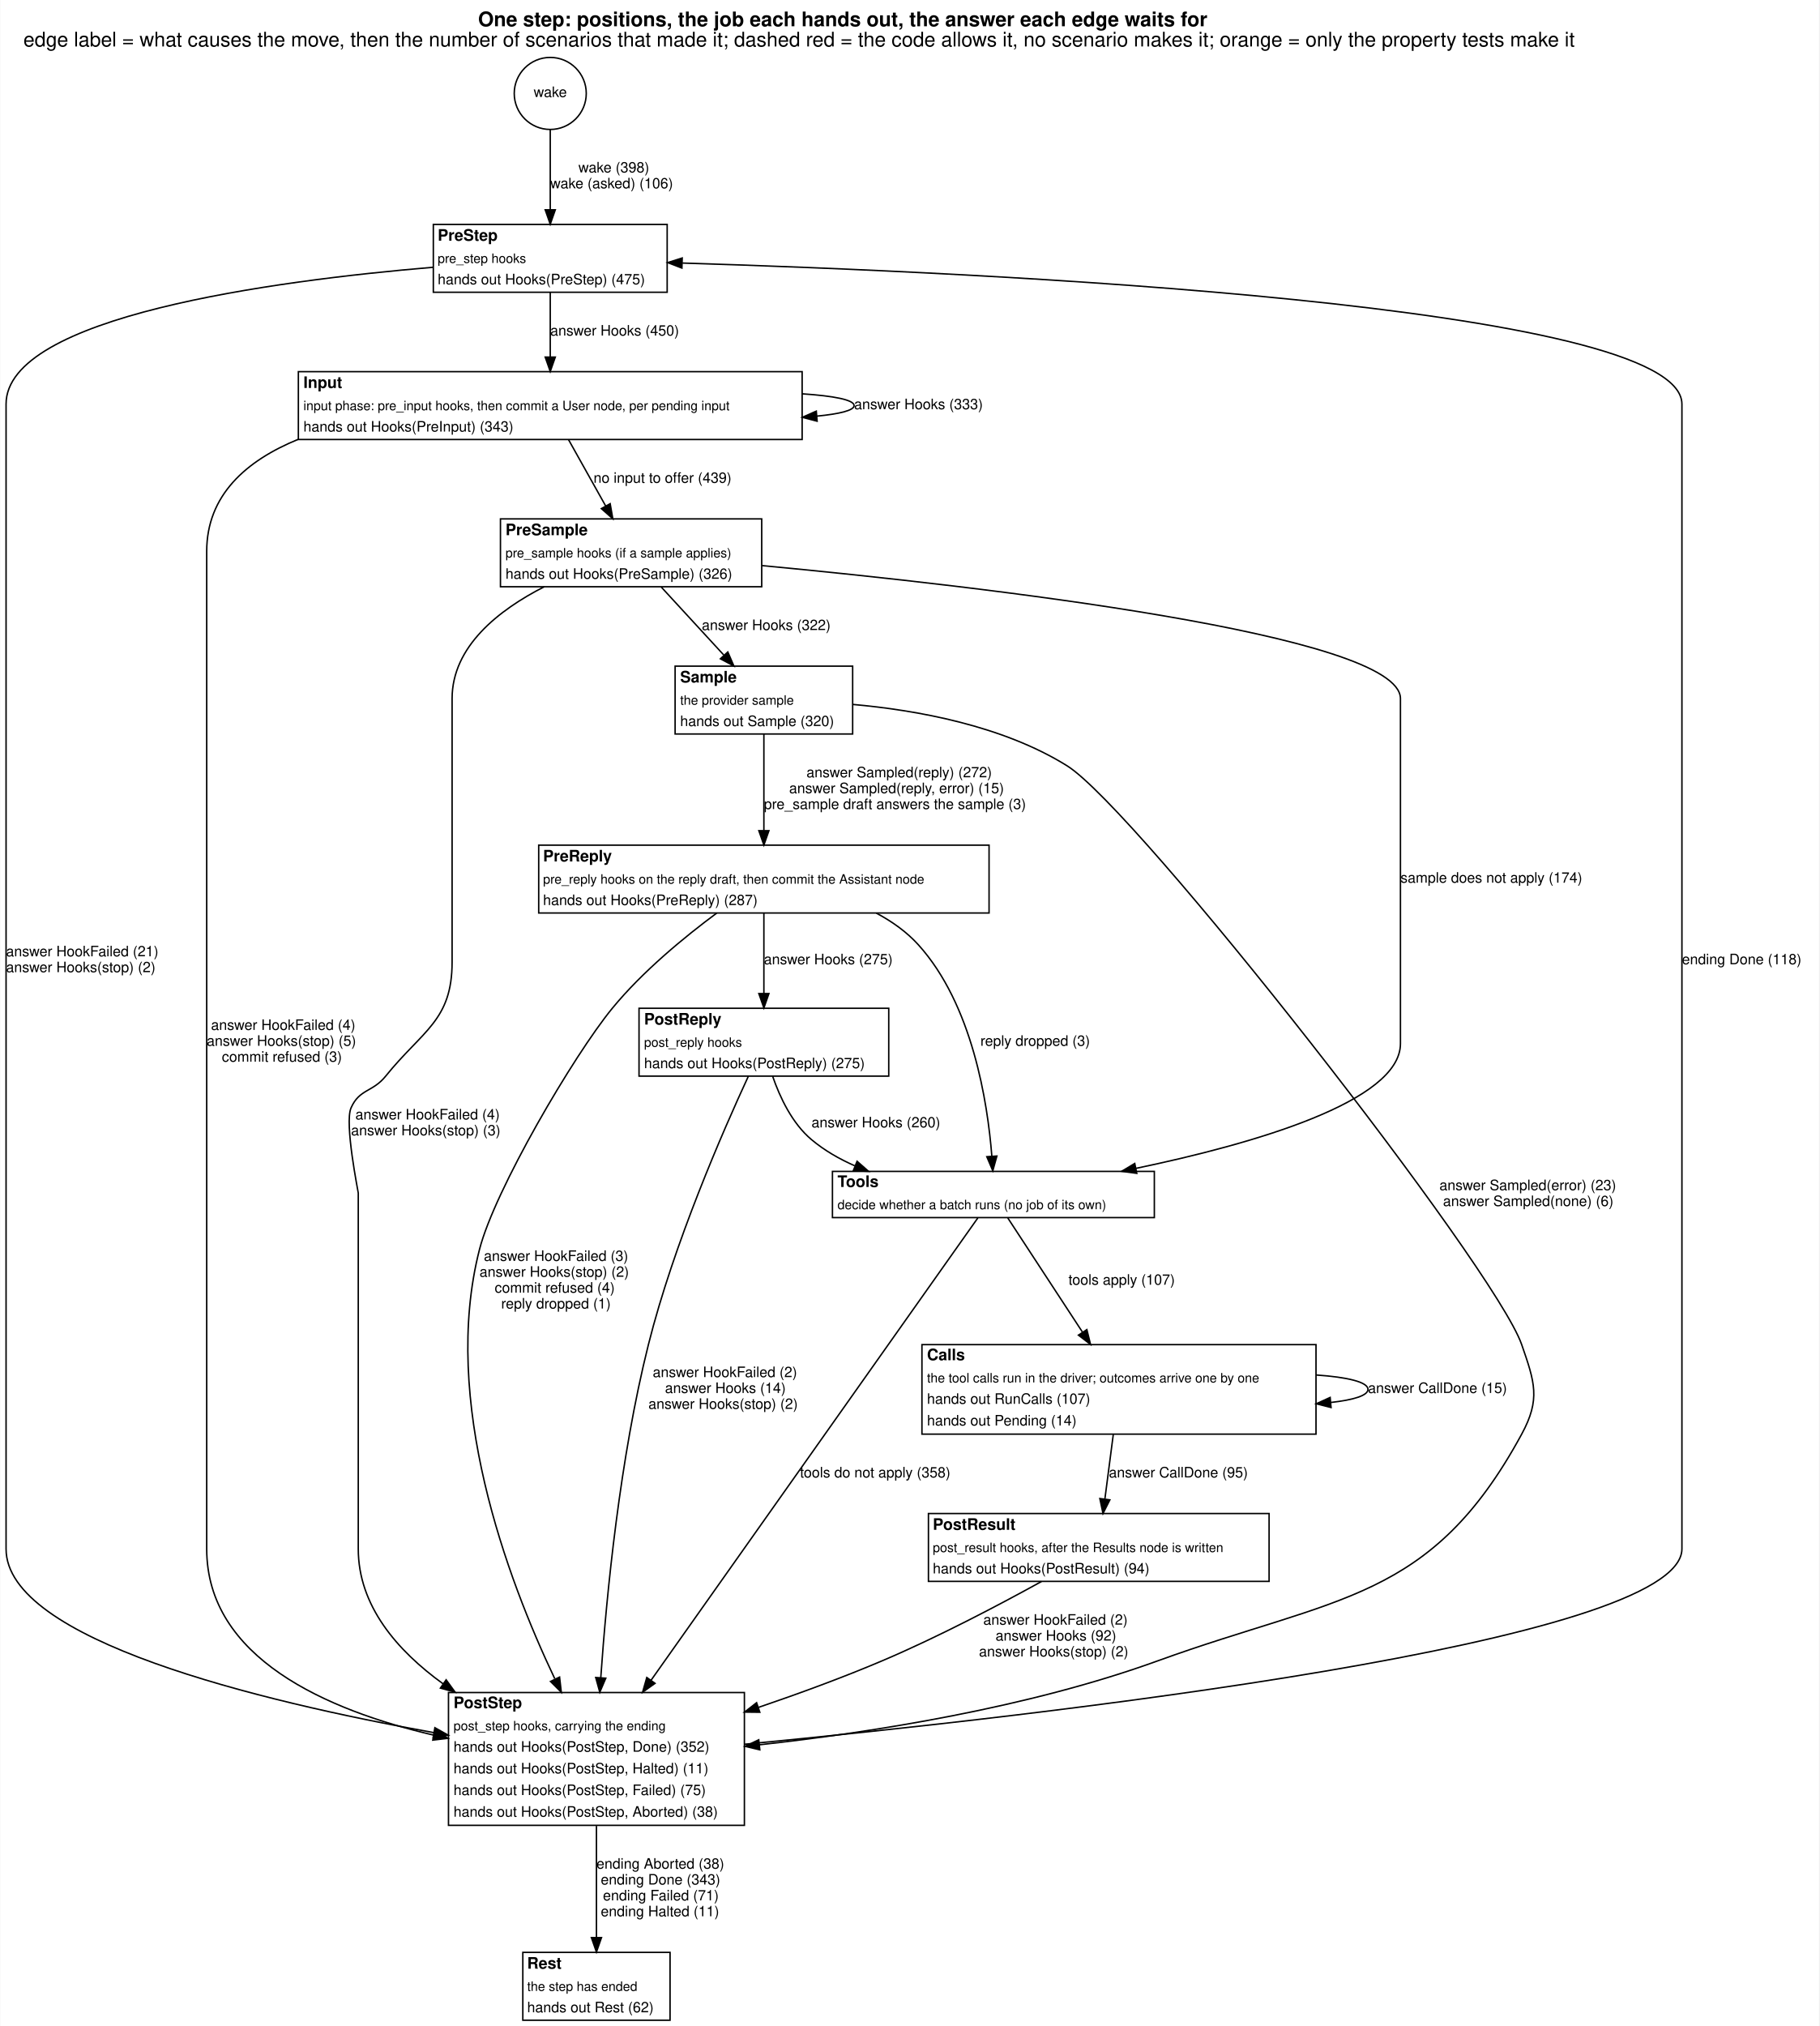
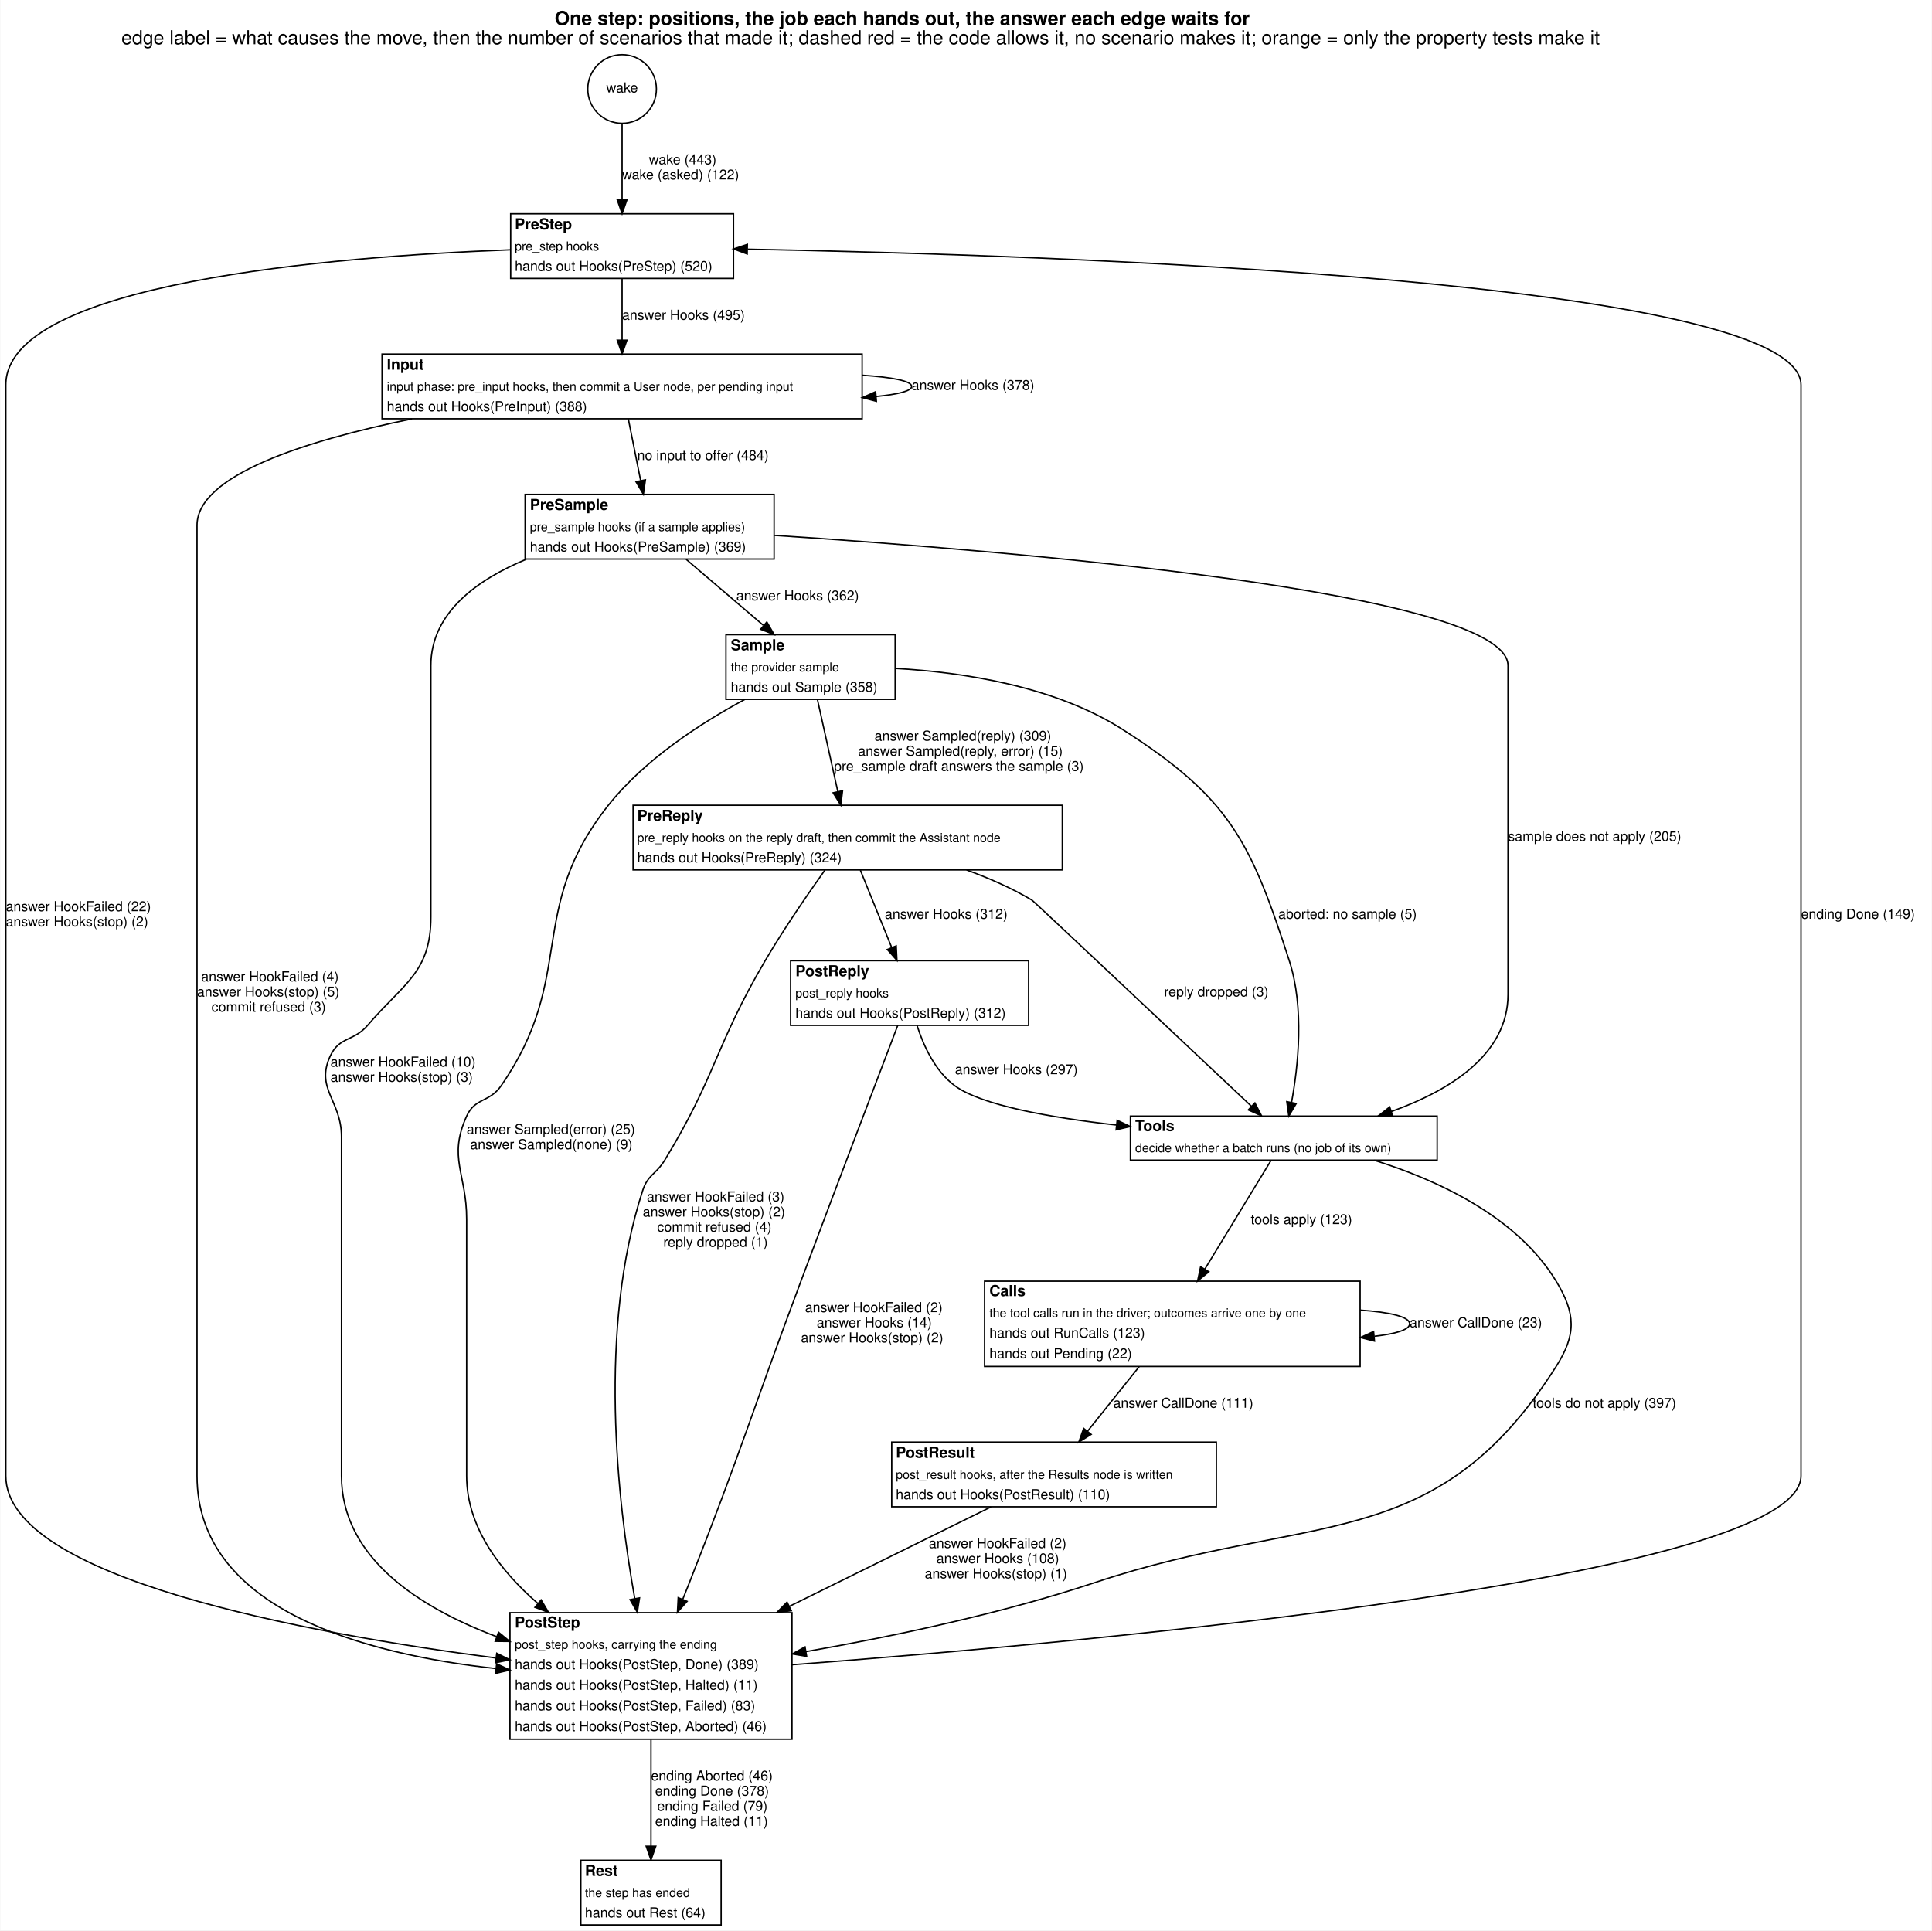
- <svg xmlns="http://www.w3.org/2000/svg" width="1260pt" height="1403pt" viewBox="0.00 0.00 1260.00 1403.45">
+ <svg xmlns="http://www.w3.org/2000/svg" width="1404pt" height="1403pt" viewBox="0.00 0.00 1404.00 1403.45">
  <g id="graph0" class="graph" transform="scale(1 1) rotate(0) translate(4 1399.45)">
-     <polygon fill="white" stroke="transparent" points="-4,4 -4,-1399.45 1256,-1399.45 1256,4 -4,4" />
-     <text text-anchor="start" x="327" y="-1381.25" font-family="Helvetica,sans-Serif" font-weight="bold" font-size="14.00">One step: positions, the job each hands out, the answer each edge waits for</text>
-     <text text-anchor="start" x="12" y="-1367.25" font-family="Helvetica,sans-Serif" font-size="14.00">edge label = what causes the move, then the number of scenarios that made it; dashed red = the code allows it, no scenario makes it; orange = only the property tests make it</text>
+     <polygon fill="white" stroke="transparent" points="-4,4 -4,-1399.45 1400,-1399.45 1400,4 -4,4" />
+     <text text-anchor="start" x="399" y="-1381.25" font-family="Helvetica,sans-Serif" font-weight="bold" font-size="14.00">One step: positions, the job each hands out, the answer each edge waits for</text>
+     <text text-anchor="start" x="84" y="-1367.25" font-family="Helvetica,sans-Serif" font-size="14.00">edge label = what causes the move, then the number of scenarios that made it; dashed red = the code allows it, no scenario makes it; orange = only the property tests make it</text>
    <g id="node1" class="node">
-       <ellipse fill="none" stroke="black" cx="377" cy="-1334.72" rx="24.95" ry="24.95" />
-       <text text-anchor="middle" x="377" y="-1332.22" font-family="Helvetica,sans-Serif" font-size="10.00">wake</text>
+       <ellipse fill="none" stroke="black" cx="448" cy="-1334.72" rx="24.95" ry="24.95" />
+       <text text-anchor="middle" x="448" y="-1332.22" font-family="Helvetica,sans-Serif" font-size="10.00">wake</text>
    </g>
    <g id="node2" class="node">
-       <polygon fill="white" stroke="transparent" points="296,-1197 296,-1244 458,-1244 458,-1197 296,-1197" />
-       <text text-anchor="start" x="299" y="-1232.7" font-family="Helvetica,sans-Serif" font-weight="bold" font-size="11.00">PreStep</text>
-       <text text-anchor="start" x="299" y="-1217.3" font-family="Helvetica,sans-Serif" font-size="9.00">pre_step hooks</text>
-       <text text-anchor="start" x="299" y="-1202.5" font-family="Helvetica,sans-Serif" font-size="10.00">hands out Hooks(PreStep) (475)</text>
-       <polygon fill="none" stroke="black" points="296,-1197 296,-1244 458,-1244 458,-1197 296,-1197" />
+       <polygon fill="white" stroke="transparent" points="367,-1197 367,-1244 529,-1244 529,-1197 367,-1197" />
+       <text text-anchor="start" x="370" y="-1232.7" font-family="Helvetica,sans-Serif" font-weight="bold" font-size="11.00">PreStep</text>
+       <text text-anchor="start" x="370" y="-1217.3" font-family="Helvetica,sans-Serif" font-size="9.00">pre_step hooks</text>
+       <text text-anchor="start" x="370" y="-1202.5" font-family="Helvetica,sans-Serif" font-size="10.00">hands out Hooks(PreStep) (520)</text>
+       <polygon fill="none" stroke="black" points="367,-1197 367,-1244 529,-1244 529,-1197 367,-1197" />
    </g>
    <g id="edge1" class="edge">
-       <path fill="none" stroke="black" d="M377,-1309.92C377,-1293.76 377,-1272.16 377,-1254.36" />
-       <polygon fill="black" stroke="black" points="380.5,-1254.12 377,-1244.12 373.5,-1254.12 380.5,-1254.12" />
-       <text text-anchor="start" x="396.5" y="-1280" font-family="Helvetica,sans-Serif" font-size="10.00">wake (398)</text>
-       <text text-anchor="start" x="377" y="-1269" font-family="Helvetica,sans-Serif" font-size="10.00">wake (asked) (106)</text>
+       <path fill="none" stroke="black" d="M448,-1309.92C448,-1293.76 448,-1272.16 448,-1254.36" />
+       <polygon fill="black" stroke="black" points="451.5,-1254.12 448,-1244.12 444.5,-1254.12 451.5,-1254.12" />
+       <text text-anchor="start" x="467.5" y="-1280" font-family="Helvetica,sans-Serif" font-size="10.00">wake (443)</text>
+       <text text-anchor="start" x="448" y="-1269" font-family="Helvetica,sans-Serif" font-size="10.00">wake (asked) (122)</text>
    </g>
    <g id="node3" class="node">
-       <polygon fill="white" stroke="transparent" points="202.5,-1095 202.5,-1142 551.5,-1142 551.5,-1095 202.5,-1095" />
-       <text text-anchor="start" x="206" y="-1130.7" font-family="Helvetica,sans-Serif" font-weight="bold" font-size="11.00">Input</text>
-       <text text-anchor="start" x="206" y="-1115.3" font-family="Helvetica,sans-Serif" font-size="9.00">input phase: pre_input hooks, then commit a User node, per pending input</text>
-       <text text-anchor="start" x="206" y="-1100.5" font-family="Helvetica,sans-Serif" font-size="10.00">hands out Hooks(PreInput) (343)</text>
-       <polygon fill="none" stroke="black" points="202.5,-1095 202.5,-1142 551.5,-1142 551.5,-1095 202.5,-1095" />
+       <polygon fill="white" stroke="transparent" points="273.5,-1095 273.5,-1142 622.5,-1142 622.5,-1095 273.5,-1095" />
+       <text text-anchor="start" x="277" y="-1130.7" font-family="Helvetica,sans-Serif" font-weight="bold" font-size="11.00">Input</text>
+       <text text-anchor="start" x="277" y="-1115.3" font-family="Helvetica,sans-Serif" font-size="9.00">input phase: pre_input hooks, then commit a User node, per pending input</text>
+       <text text-anchor="start" x="277" y="-1100.5" font-family="Helvetica,sans-Serif" font-size="10.00">hands out Hooks(PreInput) (388)</text>
+       <polygon fill="none" stroke="black" points="273.5,-1095 273.5,-1142 622.5,-1142 622.5,-1095 273.5,-1095" />
    </g>
    <g id="edge18" class="edge">
-       <path fill="none" stroke="black" d="M377,-1196.81C377,-1183.64 377,-1166.82 377,-1152.24" />
-       <polygon fill="black" stroke="black" points="380.5,-1152.1 377,-1142.1 373.5,-1152.1 380.5,-1152.1" />
-       <text text-anchor="start" x="377" y="-1167" font-family="Helvetica,sans-Serif" font-size="10.00">answer Hooks (450)</text>
+       <path fill="none" stroke="black" d="M448,-1196.81C448,-1183.64 448,-1166.82 448,-1152.24" />
+       <polygon fill="black" stroke="black" points="451.5,-1152.1 448,-1142.1 444.5,-1152.1 451.5,-1152.1" />
+       <text text-anchor="start" x="448" y="-1167" font-family="Helvetica,sans-Serif" font-size="10.00">answer Hooks (495)</text>
    </g>
    <g id="node11" class="node">
-       <polygon fill="white" stroke="transparent" points="306.5,-135 306.5,-227 511.5,-227 511.5,-135 306.5,-135" />
-       <text text-anchor="start" x="310" y="-216.2" font-family="Helvetica,sans-Serif" font-weight="bold" font-size="11.00">PostStep</text>
-       <text text-anchor="start" x="310" y="-200.8" font-family="Helvetica,sans-Serif" font-size="9.00">post_step hooks, carrying the ending</text>
-       <text text-anchor="start" x="310" y="-186" font-family="Helvetica,sans-Serif" font-size="10.00">hands out Hooks(PostStep, Done) (352)</text>
-       <text text-anchor="start" x="310" y="-171" font-family="Helvetica,sans-Serif" font-size="10.00">hands out Hooks(PostStep, Halted) (11)</text>
-       <text text-anchor="start" x="310" y="-156" font-family="Helvetica,sans-Serif" font-size="10.00">hands out Hooks(PostStep, Failed) (75)</text>
-       <text text-anchor="start" x="310" y="-141" font-family="Helvetica,sans-Serif" font-size="10.00">hands out Hooks(PostStep, Aborted) (38)</text>
-       <polygon fill="none" stroke="black" points="306.5,-135 306.5,-227 511.5,-227 511.5,-135 306.5,-135" />
+       <polygon fill="white" stroke="transparent" points="366.5,-135 366.5,-227 571.5,-227 571.5,-135 366.5,-135" />
+       <text text-anchor="start" x="370" y="-216.2" font-family="Helvetica,sans-Serif" font-weight="bold" font-size="11.00">PostStep</text>
+       <text text-anchor="start" x="370" y="-200.8" font-family="Helvetica,sans-Serif" font-size="9.00">post_step hooks, carrying the ending</text>
+       <text text-anchor="start" x="370" y="-186" font-family="Helvetica,sans-Serif" font-size="10.00">hands out Hooks(PostStep, Done) (389)</text>
+       <text text-anchor="start" x="370" y="-171" font-family="Helvetica,sans-Serif" font-size="10.00">hands out Hooks(PostStep, Halted) (11)</text>
+       <text text-anchor="start" x="370" y="-156" font-family="Helvetica,sans-Serif" font-size="10.00">hands out Hooks(PostStep, Failed) (83)</text>
+       <text text-anchor="start" x="370" y="-141" font-family="Helvetica,sans-Serif" font-size="10.00">hands out Hooks(PostStep, Aborted) (46)</text>
+       <polygon fill="none" stroke="black" points="366.5,-135 366.5,-227 571.5,-227 571.5,-135 366.5,-135" />
    </g>
    <g id="edge19" class="edge">
-       <path fill="none" stroke="black" d="M295.66,-1214.29C184.83,-1204.92 0,-1180.19 0,-1119.5 0,-1119.5 0,-1119.5 0,-326.5 0,-263.41 175.18,-221.01 296.24,-199.24" />
-       <polygon fill="black" stroke="black" points="297.08,-202.64 306.32,-197.45 295.86,-195.75 297.08,-202.64" />
-       <text text-anchor="start" x="0" y="-737" font-family="Helvetica,sans-Serif" font-size="10.00">answer HookFailed (21)</text>
+       <path fill="none" stroke="black" d="M366.87,-1217.82C237.77,-1212.92 0,-1193.81 0,-1119.5 0,-1119.5 0,-1119.5 0,-326.5 0,-252.26 217.32,-212.14 356.1,-194.08" />
+       <polygon fill="black" stroke="black" points="356.89,-197.51 366.37,-192.77 356,-190.57 356.89,-197.51" />
+       <text text-anchor="start" x="0" y="-737" font-family="Helvetica,sans-Serif" font-size="10.00">answer HookFailed (22)</text>
      <text text-anchor="start" x="0" y="-726" font-family="Helvetica,sans-Serif" font-size="10.00">answer Hooks(stop) (2)</text>
    </g>
    <g id="edge4" class="edge">
-       <path fill="none" stroke="black" d="M551.62,-1126.64C573.28,-1125.19 587.5,-1122.48 587.5,-1118.5 587.5,-1115.17 577.56,-1112.73 561.65,-1111.18" />
-       <polygon fill="black" stroke="black" points="561.87,-1107.68 551.62,-1110.36 561.31,-1114.66 561.87,-1107.68" />
-       <text text-anchor="start" x="587.5" y="-1116" font-family="Helvetica,sans-Serif" font-size="10.00">answer Hooks (333)</text>
+       <path fill="none" stroke="black" d="M622.62,-1126.64C644.28,-1125.19 658.5,-1122.48 658.5,-1118.5 658.5,-1115.17 648.56,-1112.73 632.65,-1111.18" />
+       <polygon fill="black" stroke="black" points="632.87,-1107.68 622.62,-1110.36 632.31,-1114.66 632.87,-1107.68" />
+       <text text-anchor="start" x="658.5" y="-1116" font-family="Helvetica,sans-Serif" font-size="10.00">answer Hooks (378)</text>
    </g>
    <g id="node4" class="node">
-       <polygon fill="white" stroke="transparent" points="342.5,-993 342.5,-1040 523.5,-1040 523.5,-993 342.5,-993" />
-       <text text-anchor="start" x="346" y="-1028.7" font-family="Helvetica,sans-Serif" font-weight="bold" font-size="11.00">PreSample</text>
-       <text text-anchor="start" x="346" y="-1013.3" font-family="Helvetica,sans-Serif" font-size="9.00">pre_sample hooks (if a sample applies)</text>
-       <text text-anchor="start" x="346" y="-998.5" font-family="Helvetica,sans-Serif" font-size="10.00">hands out Hooks(PreSample) (326)</text>
-       <polygon fill="none" stroke="black" points="342.5,-993 342.5,-1040 523.5,-1040 523.5,-993 342.5,-993" />
+       <polygon fill="white" stroke="transparent" points="377.5,-993 377.5,-1040 558.5,-1040 558.5,-993 377.5,-993" />
+       <text text-anchor="start" x="381" y="-1028.7" font-family="Helvetica,sans-Serif" font-weight="bold" font-size="11.00">PreSample</text>
+       <text text-anchor="start" x="381" y="-1013.3" font-family="Helvetica,sans-Serif" font-size="9.00">pre_sample hooks (if a sample applies)</text>
+       <text text-anchor="start" x="381" y="-998.5" font-family="Helvetica,sans-Serif" font-size="10.00">hands out Hooks(PreSample) (369)</text>
+       <polygon fill="none" stroke="black" points="377.5,-993 377.5,-1040 558.5,-1040 558.5,-993 377.5,-993" />
    </g>
    <g id="edge6" class="edge">
-       <path fill="none" stroke="black" d="M389.71,-1094.81C397.3,-1081.26 407.05,-1063.84 415.38,-1048.97" />
-       <polygon fill="black" stroke="black" points="418.51,-1050.54 420.34,-1040.1 412.4,-1047.12 418.51,-1050.54" />
-       <text text-anchor="start" x="407" y="-1065" font-family="Helvetica,sans-Serif" font-size="10.00">no input to offer (439)</text>
+       <path fill="none" stroke="black" d="M452.54,-1094.81C455.17,-1081.64 458.54,-1064.82 461.45,-1050.24" />
+       <polygon fill="black" stroke="black" points="464.95,-1050.59 463.48,-1040.1 458.09,-1049.22 464.95,-1050.59" />
+       <text text-anchor="start" x="459" y="-1065" font-family="Helvetica,sans-Serif" font-size="10.00">no input to offer (484)</text>
    </g>
    <g id="edge5" class="edge">
-       <path fill="none" stroke="black" d="M202.47,-1095.15C166.33,-1080.39 139,-1056.38 139,-1017.5 139,-1017.5 139,-1017.5 139,-326.5 139,-250.94 222.21,-214.74 296.25,-197.49" />
-       <polygon fill="black" stroke="black" points="297.16,-200.87 306.15,-195.28 295.63,-194.04 297.16,-200.87" />
+       <path fill="none" stroke="black" d="M295.31,-1094.94C217.46,-1078.98 139,-1053.87 139,-1017.5 139,-1017.5 139,-1017.5 139,-326.5 139,-229.25 260.75,-196.83 356.35,-186.36" />
+       <polygon fill="black" stroke="black" points="356.8,-189.83 366.39,-185.33 356.09,-182.87 356.8,-189.83" />
      <text text-anchor="start" x="142" y="-686" font-family="Helvetica,sans-Serif" font-size="10.00">answer HookFailed (4)</text>
      <text text-anchor="start" x="139" y="-675" font-family="Helvetica,sans-Serif" font-size="10.00">answer Hooks(stop) (5)</text>
      <text text-anchor="start" x="149.5" y="-664" font-family="Helvetica,sans-Serif" font-size="10.00">commit refused (3)</text>
    </g>
    <g id="node5" class="node">
-       <polygon fill="white" stroke="transparent" points="463.5,-891 463.5,-938 586.5,-938 586.5,-891 463.5,-891" />
-       <text text-anchor="start" x="467" y="-926.7" font-family="Helvetica,sans-Serif" font-weight="bold" font-size="11.00">Sample</text>
-       <text text-anchor="start" x="467" y="-911.3" font-family="Helvetica,sans-Serif" font-size="9.00">the provider sample</text>
-       <text text-anchor="start" x="467" y="-896.5" font-family="Helvetica,sans-Serif" font-size="10.00">hands out Sample (320)</text>
-       <polygon fill="none" stroke="black" points="463.5,-891 463.5,-938 586.5,-938 586.5,-891 463.5,-891" />
+       <polygon fill="white" stroke="transparent" points="523.5,-891 523.5,-938 646.5,-938 646.5,-891 523.5,-891" />
+       <text text-anchor="start" x="527" y="-926.7" font-family="Helvetica,sans-Serif" font-weight="bold" font-size="11.00">Sample</text>
+       <text text-anchor="start" x="527" y="-911.3" font-family="Helvetica,sans-Serif" font-size="9.00">the provider sample</text>
+       <text text-anchor="start" x="527" y="-896.5" font-family="Helvetica,sans-Serif" font-size="10.00">hands out Sample (358)</text>
+       <polygon fill="none" stroke="black" points="523.5,-891 523.5,-938 646.5,-938 646.5,-891 523.5,-891" />
    </g>
    <g id="edge16" class="edge">
-       <path fill="none" stroke="black" d="M453.88,-992.81C466.7,-978.87 483.28,-960.85 497.2,-945.72" />
-       <polygon fill="black" stroke="black" points="500.01,-947.83 504.21,-938.1 494.86,-943.09 500.01,-947.83" />
-       <text text-anchor="start" x="482" y="-963" font-family="Helvetica,sans-Serif" font-size="10.00">answer Hooks (322)</text>
+       <path fill="none" stroke="black" d="M494.55,-992.81C511.15,-978.62 532.71,-960.19 550.62,-944.89" />
+       <polygon fill="black" stroke="black" points="553.23,-947.26 558.56,-938.1 548.68,-941.94 553.23,-947.26" />
+       <text text-anchor="start" x="531" y="-963" font-family="Helvetica,sans-Serif" font-size="10.00">answer Hooks (362)</text>
    </g>
    <g id="node8" class="node">
-       <polygon fill="white" stroke="transparent" points="572.5,-556 572.5,-588 795.5,-588 795.5,-556 572.5,-556" />
-       <text text-anchor="start" x="576" y="-577.2" font-family="Helvetica,sans-Serif" font-weight="bold" font-size="11.00">Tools</text>
-       <text text-anchor="start" x="576" y="-561.8" font-family="Helvetica,sans-Serif" font-size="9.00">decide whether a batch runs (no job of its own)</text>
-       <polygon fill="none" stroke="black" points="572.5,-556 572.5,-588 795.5,-588 795.5,-556 572.5,-556" />
+       <polygon fill="white" stroke="transparent" points="817.5,-556 817.5,-588 1040.5,-588 1040.5,-556 817.5,-556" />
+       <text text-anchor="start" x="821" y="-577.2" font-family="Helvetica,sans-Serif" font-weight="bold" font-size="11.00">Tools</text>
+       <text text-anchor="start" x="821" y="-561.8" font-family="Helvetica,sans-Serif" font-size="9.00">decide whether a batch runs (no job of its own)</text>
+       <polygon fill="none" stroke="black" points="817.5,-556 817.5,-588 1040.5,-588 1040.5,-556 817.5,-556" />
    </g>
    <g id="edge17" class="edge">
-       <path fill="none" stroke="black" d="M523.72,-1007.65C675.87,-993.25 966,-959.96 966,-915.5 966,-915.5 966,-915.5 966,-676.5 966,-636.35 863.96,-607.05 782.65,-590.08" />
-       <polygon fill="black" stroke="black" points="783.34,-586.65 772.84,-588.07 781.93,-593.5 783.34,-586.65" />
-       <text text-anchor="start" x="966" y="-788" font-family="Helvetica,sans-Serif" font-size="10.00">sample does not apply (174)</text>
+       <path fill="none" stroke="black" d="M558.73,-1010.2C731.8,-998.86 1092,-968.85 1092,-915.5 1092,-915.5 1092,-915.5 1092,-676.5 1092,-632.49 1049.14,-606.4 1007.37,-591.43" />
+       <polygon fill="black" stroke="black" points="1008.25,-588.03 997.65,-588.13 1006,-594.66 1008.25,-588.03" />
+       <text text-anchor="start" x="1092" y="-788" font-family="Helvetica,sans-Serif" font-size="10.00">sample does not apply (205)</text>
    </g>
    <g id="edge15" class="edge">
-       <path fill="none" stroke="black" d="M372.82,-992.99C341.22,-976.87 309,-951.59 309,-915.5 309,-915.5 309,-915.5 309,-733 309,-692.37 288.49,-685.64 263,-654 253.92,-642.73 244.83,-645.25 239,-632 234.3,-621.32 244,-573.79 244,-573 244,-573 244,-573 244,-326.5 244,-287.18 270.84,-256.08 302.87,-232.95" />
-       <polygon fill="black" stroke="black" points="304.88,-235.82 311.11,-227.24 300.9,-230.06 304.88,-235.82" />
-       <text text-anchor="start" x="242" y="-624" font-family="Helvetica,sans-Serif" font-size="10.00">answer HookFailed (4)</text>
-       <text text-anchor="start" x="239" y="-613" font-family="Helvetica,sans-Serif" font-size="10.00">answer Hooks(stop) (3)</text>
+       <path fill="none" stroke="black" d="M378.28,-992.82C342.21,-977.82 309,-953.65 309,-915.5 309,-915.5 309,-915.5 309,-733 309,-692.37 289.4,-684.89 263,-654 252.94,-642.23 242.64,-645.98 236,-632 224.64,-608.1 244,-599.46 244,-573 244,-573 244,-573 244,-326.5 244,-266.91 300.56,-230.75 356.97,-209.51" />
+       <polygon fill="black" stroke="black" points="358.17,-212.79 366.38,-206.1 355.78,-206.21 358.17,-212.79" />
+       <text text-anchor="start" x="236" y="-624" font-family="Helvetica,sans-Serif" font-size="10.00">answer HookFailed (10)</text>
+       <text text-anchor="start" x="236" y="-613" font-family="Helvetica,sans-Serif" font-size="10.00">answer Hooks(stop) (3)</text>
    </g>
    <g id="node6" class="node">
-       <polygon fill="white" stroke="transparent" points="369,-767 369,-814 681,-814 681,-767 369,-767" />
-       <text text-anchor="start" x="372" y="-802.7" font-family="Helvetica,sans-Serif" font-weight="bold" font-size="11.00">PreReply</text>
-       <text text-anchor="start" x="372" y="-787.3" font-family="Helvetica,sans-Serif" font-size="9.00">pre_reply hooks on the reply draft, then commit the Assistant node</text>
-       <text text-anchor="start" x="372" y="-772.5" font-family="Helvetica,sans-Serif" font-size="10.00">hands out Hooks(PreReply) (287)</text>
-       <polygon fill="none" stroke="black" points="369,-767 369,-814 681,-814 681,-767 369,-767" />
+       <polygon fill="white" stroke="transparent" points="456,-767 456,-814 768,-814 768,-767 456,-767" />
+       <text text-anchor="start" x="459" y="-802.7" font-family="Helvetica,sans-Serif" font-weight="bold" font-size="11.00">PreReply</text>
+       <text text-anchor="start" x="459" y="-787.3" font-family="Helvetica,sans-Serif" font-size="9.00">pre_reply hooks on the reply draft, then commit the Assistant node</text>
+       <text text-anchor="start" x="459" y="-772.5" font-family="Helvetica,sans-Serif" font-size="10.00">hands out Hooks(PreReply) (324)</text>
+       <polygon fill="none" stroke="black" points="456,-767 456,-814 768,-814 768,-767 456,-767" />
    </g>
    <g id="edge21" class="edge">
-       <path fill="none" stroke="black" d="M525,-890.84C525,-872.09 525,-845.22 525,-824.15" />
-       <polygon fill="black" stroke="black" points="528.5,-824.04 525,-814.04 521.5,-824.04 528.5,-824.04" />
-       <text text-anchor="start" x="554.5" y="-861" font-family="Helvetica,sans-Serif" font-size="10.00">answer Sampled(reply) (272)</text>
-       <text text-anchor="start" x="542.5" y="-850" font-family="Helvetica,sans-Serif" font-size="10.00">answer Sampled(reply, error) (15)</text>
-       <text text-anchor="start" x="525" y="-839" font-family="Helvetica,sans-Serif" font-size="10.00">pre_sample draft answers the sample (3)</text>
+       <path fill="none" stroke="black" d="M590.02,-890.84C594.18,-872.01 600.16,-844.98 604.84,-823.87" />
+       <polygon fill="black" stroke="black" points="608.27,-824.56 607.01,-814.04 601.43,-823.05 608.27,-824.56" />
+       <text text-anchor="start" x="631.5" y="-861" font-family="Helvetica,sans-Serif" font-size="10.00">answer Sampled(reply) (309)</text>
+       <text text-anchor="start" x="619.5" y="-850" font-family="Helvetica,sans-Serif" font-size="10.00">answer Sampled(reply, error) (15)</text>
+       <text text-anchor="start" x="602" y="-839" font-family="Helvetica,sans-Serif" font-size="10.00">pre_sample draft answers the sample (3)</text>
+     </g>
+     <g id="edge22" class="edge">
+       <path fill="none" stroke="black" d="M646.88,-913.47C695.29,-910.74 762.47,-900.75 812,-869 889.46,-819.34 904.75,-788.57 933,-701 944.1,-666.6 939.49,-624.26 934.64,-597.94" />
+       <polygon fill="black" stroke="black" points="938.06,-597.17 932.67,-588.04 931.19,-598.53 938.06,-597.17" />
+       <text text-anchor="start" x="925" y="-731.5" font-family="Helvetica,sans-Serif" font-size="10.00">aborted: no sample (5)</text>
    </g>
    <g id="edge20" class="edge">
-       <path fill="none" stroke="black" d="M586.58,-911.48C630.8,-907.53 690.23,-896.87 735,-869 783.1,-839.05 1031.48,-521.55 1050,-468 1059.01,-441.96 1063.15,-430.22 1050,-406 987.05,-290.03 922.06,-293.96 798,-249 708.26,-216.48 601.01,-199.51 521.87,-190.8" />
-       <polygon fill="black" stroke="black" points="522.19,-187.31 511.88,-189.73 521.45,-194.27 522.19,-187.31" />
-       <text text-anchor="start" x="993" y="-575" font-family="Helvetica,sans-Serif" font-size="10.00">answer Sampled(error) (23)</text>
-       <text text-anchor="start" x="995.5" y="-564" font-family="Helvetica,sans-Serif" font-size="10.00">answer Sampled(none) (6)</text>
+       <path fill="none" stroke="black" d="M537.29,-890.99C505.37,-873.82 464.52,-847.44 438,-814 377.69,-737.94 415.38,-689.72 360,-610 351.56,-597.84 341.1,-601.49 335,-588 321.27,-557.63 335,-546.33 335,-513 335,-513 335,-513 335,-326.5 335,-289.44 358.99,-257.87 386.67,-233.78" />
+       <polygon fill="black" stroke="black" points="389.13,-236.29 394.55,-227.19 384.64,-230.92 389.13,-236.29" />
+       <text text-anchor="start" x="335" y="-575" font-family="Helvetica,sans-Serif" font-size="10.00">answer Sampled(error) (25)</text>
+       <text text-anchor="start" x="337.5" y="-564" font-family="Helvetica,sans-Serif" font-size="10.00">answer Sampled(none) (9)</text>
    </g>
    <g id="node7" class="node">
-       <polygon fill="white" stroke="transparent" points="438.5,-654 438.5,-701 611.5,-701 611.5,-654 438.5,-654" />
-       <text text-anchor="start" x="442" y="-689.7" font-family="Helvetica,sans-Serif" font-weight="bold" font-size="11.00">PostReply</text>
-       <text text-anchor="start" x="442" y="-674.3" font-family="Helvetica,sans-Serif" font-size="9.00">post_reply hooks</text>
-       <text text-anchor="start" x="442" y="-659.5" font-family="Helvetica,sans-Serif" font-size="10.00">hands out Hooks(PostReply) (275)</text>
-       <polygon fill="none" stroke="black" points="438.5,-654 438.5,-701 611.5,-701 611.5,-654 438.5,-654" />
+       <polygon fill="white" stroke="transparent" points="570.5,-654 570.5,-701 743.5,-701 743.5,-654 570.5,-654" />
+       <text text-anchor="start" x="574" y="-689.7" font-family="Helvetica,sans-Serif" font-weight="bold" font-size="11.00">PostReply</text>
+       <text text-anchor="start" x="574" y="-674.3" font-family="Helvetica,sans-Serif" font-size="9.00">post_reply hooks</text>
+       <text text-anchor="start" x="574" y="-659.5" font-family="Helvetica,sans-Serif" font-size="10.00">hands out Hooks(PostReply) (312)</text>
+       <polygon fill="none" stroke="black" points="570.5,-654 570.5,-701 743.5,-701 743.5,-654 570.5,-654" />
    </g>
    <g id="edge12" class="edge">
-       <path fill="none" stroke="black" d="M525,-766.77C525,-750.76 525,-729.08 525,-711.21" />
-       <polygon fill="black" stroke="black" points="528.5,-711.2 525,-701.2 521.5,-711.2 528.5,-711.2" />
-       <text text-anchor="start" x="525" y="-731.5" font-family="Helvetica,sans-Serif" font-size="10.00">answer Hooks (275)</text>
+       <path fill="none" stroke="black" d="M621.22,-766.77C627.77,-750.61 636.66,-728.67 643.94,-710.71" />
+       <polygon fill="black" stroke="black" points="647.28,-711.78 647.8,-701.2 640.8,-709.15 647.28,-711.78" />
+       <text text-anchor="start" x="639" y="-731.5" font-family="Helvetica,sans-Serif" font-size="10.00">answer Hooks (312)</text>
    </g>
    <g id="edge14" class="edge">
-       <path fill="none" stroke="black" d="M602.88,-766.93C613.73,-761.16 623.9,-753.95 632,-745 669.54,-703.48 680,-635.66 682.9,-598.81" />
-       <polygon fill="black" stroke="black" points="686.42,-598.64 683.58,-588.43 679.44,-598.18 686.42,-598.64" />
-       <text text-anchor="start" x="675" y="-675" font-family="Helvetica,sans-Serif" font-size="10.00">reply dropped (3)</text>
+       <path fill="none" stroke="black" d="M698.43,-766.95C714.8,-760.99 731.37,-753.72 746,-745 747.16,-744.31 856.42,-641.39 905.54,-595.11" />
+       <polygon fill="black" stroke="black" points="908.01,-597.6 912.88,-588.19 903.21,-592.5 908.01,-597.6" />
+       <text text-anchor="start" x="842" y="-675" font-family="Helvetica,sans-Serif" font-size="10.00">reply dropped (3)</text>
    </g>
    <g id="edge13" class="edge">
-       <path fill="none" stroke="black" d="M492.42,-767C470.17,-750.51 441.02,-726.62 420,-701 393.13,-668.24 338.55,-575.03 328,-534 301.07,-429.3 347.14,-305.99 380.11,-236.61" />
-       <polygon fill="black" stroke="black" points="383.46,-237.71 384.66,-227.19 377.16,-234.67 383.46,-237.71" />
-       <text text-anchor="start" x="331" y="-526" font-family="Helvetica,sans-Serif" font-size="10.00">answer HookFailed (3)</text>
-       <text text-anchor="start" x="328" y="-515" font-family="Helvetica,sans-Serif" font-size="10.00">answer Hooks(stop) (2)</text>
-       <text text-anchor="start" x="338.5" y="-504" font-family="Helvetica,sans-Serif" font-size="10.00">commit refused (4)</text>
-       <text text-anchor="start" x="343" y="-493" font-family="Helvetica,sans-Serif" font-size="10.00">reply dropped (1)</text>
+       <path fill="none" stroke="black" d="M595.37,-766.74C582.83,-749.17 565.54,-724.05 552,-701 515.46,-638.79 516.56,-617.6 479,-556 472.71,-545.68 466.74,-545.5 463,-534 430.3,-433.45 444.54,-308.06 457.2,-237.31" />
+       <polygon fill="black" stroke="black" points="460.68,-237.75 459.06,-227.28 453.8,-236.48 460.68,-237.75" />
+       <text text-anchor="start" x="466" y="-526" font-family="Helvetica,sans-Serif" font-size="10.00">answer HookFailed (3)</text>
+       <text text-anchor="start" x="463" y="-515" font-family="Helvetica,sans-Serif" font-size="10.00">answer Hooks(stop) (2)</text>
+       <text text-anchor="start" x="473.5" y="-504" font-family="Helvetica,sans-Serif" font-size="10.00">commit refused (4)</text>
+       <text text-anchor="start" x="478" y="-493" font-family="Helvetica,sans-Serif" font-size="10.00">reply dropped (1)</text>
    </g>
    <g id="edge8" class="edge">
-       <path fill="none" stroke="black" d="M531.1,-653.79C536.1,-639.33 544.57,-621.26 558,-610 566.85,-602.58 577.13,-596.64 587.93,-591.9" />
-       <polygon fill="black" stroke="black" points="589.57,-595.02 597.53,-588.03 586.95,-588.52 589.57,-595.02" />
-       <text text-anchor="start" x="558" y="-618.5" font-family="Helvetica,sans-Serif" font-size="10.00">answer Hooks (260)</text>
+       <path fill="none" stroke="black" d="M662.42,-653.83C667.18,-639.01 675.65,-620.51 690,-610 709.26,-595.9 758.53,-587.03 807.37,-581.52" />
+       <polygon fill="black" stroke="black" points="807.88,-584.99 817.45,-580.43 807.13,-578.03 807.88,-584.99" />
+       <text text-anchor="start" x="690" y="-618.5" font-family="Helvetica,sans-Serif" font-size="10.00">answer Hooks (297)</text>
    </g>
    <g id="edge7" class="edge">
-       <path fill="none" stroke="black" d="M514.26,-653.95C496.83,-616.32 462.55,-537.95 445,-468 425.24,-389.24 416.07,-295.42 412,-237.28" />
-       <polygon fill="black" stroke="black" points="415.48,-236.94 411.32,-227.2 408.5,-237.42 415.48,-236.94" />
-       <text text-anchor="start" x="448" y="-445.5" font-family="Helvetica,sans-Serif" font-size="10.00">answer HookFailed (2)</text>
-       <text text-anchor="start" x="456.5" y="-434.5" font-family="Helvetica,sans-Serif" font-size="10.00">answer Hooks (14)</text>
-       <text text-anchor="start" x="445" y="-423.5" font-family="Helvetica,sans-Serif" font-size="10.00">answer Hooks(stop) (2)</text>
+       <path fill="none" stroke="black" d="M648.41,-654C633.83,-615.8 603.38,-535.79 578,-468 541.61,-370.81 535.02,-345.56 497,-249 495.44,-245.04 493.81,-240.96 492.14,-236.86" />
+       <polygon fill="black" stroke="black" points="495.26,-235.24 488.23,-227.31 488.78,-237.89 495.26,-235.24" />
+       <text text-anchor="start" x="581" y="-445.5" font-family="Helvetica,sans-Serif" font-size="10.00">answer HookFailed (2)</text>
+       <text text-anchor="start" x="589.5" y="-434.5" font-family="Helvetica,sans-Serif" font-size="10.00">answer Hooks (14)</text>
+       <text text-anchor="start" x="578" y="-423.5" font-family="Helvetica,sans-Serif" font-size="10.00">answer Hooks(stop) (2)</text>
    </g>
    <g id="node9" class="node">
-       <polygon fill="white" stroke="transparent" points="634.5,-406 634.5,-468 907.5,-468 907.5,-406 634.5,-406" />
-       <text text-anchor="start" x="638" y="-457.2" font-family="Helvetica,sans-Serif" font-weight="bold" font-size="11.00">Calls</text>
-       <text text-anchor="start" x="638" y="-441.8" font-family="Helvetica,sans-Serif" font-size="9.00">the tool calls run in the driver; outcomes arrive one by one</text>
-       <text text-anchor="start" x="638" y="-427" font-family="Helvetica,sans-Serif" font-size="10.00">hands out RunCalls (107)</text>
-       <text text-anchor="start" x="638" y="-412" font-family="Helvetica,sans-Serif" font-size="10.00">hands out Pending (14)</text>
-       <polygon fill="none" stroke="black" points="634.5,-406 634.5,-468 907.5,-468 907.5,-406 634.5,-406" />
-     </g>
-     <g id="edge22" class="edge">
-       <path fill="none" stroke="black" d="M693.98,-555.74C706.49,-536.62 728.39,-503.14 745.65,-476.76" />
-       <polygon fill="black" stroke="black" points="748.75,-478.4 751.3,-468.12 742.9,-474.57 748.75,-478.4" />
-       <text text-anchor="start" x="736" y="-509.5" font-family="Helvetica,sans-Serif" font-size="10.00">tools apply (107)</text>
+       <polygon fill="white" stroke="transparent" points="711.5,-406 711.5,-468 984.5,-468 984.5,-406 711.5,-406" />
+       <text text-anchor="start" x="715" y="-457.2" font-family="Helvetica,sans-Serif" font-weight="bold" font-size="11.00">Calls</text>
+       <text text-anchor="start" x="715" y="-441.8" font-family="Helvetica,sans-Serif" font-size="9.00">the tool calls run in the driver; outcomes arrive one by one</text>
+       <text text-anchor="start" x="715" y="-427" font-family="Helvetica,sans-Serif" font-size="10.00">hands out RunCalls (123)</text>
+       <text text-anchor="start" x="715" y="-412" font-family="Helvetica,sans-Serif" font-size="10.00">hands out Pending (22)</text>
+       <polygon fill="none" stroke="black" points="711.5,-406 711.5,-468 984.5,-468 984.5,-406 711.5,-406" />
    </g>
    <g id="edge23" class="edge">
-       <path fill="none" stroke="black" d="M673.22,-555.75C635.81,-502.83 510.4,-325.43 446.75,-235.39" />
-       <polygon fill="black" stroke="black" points="449.6,-233.37 440.97,-227.22 443.88,-237.41 449.6,-233.37" />
-       <text text-anchor="start" x="550" y="-376" font-family="Helvetica,sans-Serif" font-size="10.00">tools do not apply (358)</text>
+       <path fill="none" stroke="black" d="M919.71,-555.74C908.06,-536.62 887.67,-503.14 871.61,-476.76" />
+       <polygon fill="black" stroke="black" points="874.53,-474.84 866.34,-468.12 868.55,-478.48 874.53,-474.84" />
+       <text text-anchor="start" x="905" y="-509.5" font-family="Helvetica,sans-Serif" font-size="10.00">tools apply (123)</text>
+     </g>
+     <g id="edge24" class="edge">
+       <path fill="none" stroke="black" d="M994.84,-555.9C1040.65,-541.58 1098.45,-515.03 1127,-468 1141.3,-444.44 1141.78,-429.25 1127,-406 1038.79,-267.24 948.01,-300.94 792,-249 723.66,-226.25 644.51,-209.68 581.66,-198.71" />
+       <polygon fill="black" stroke="black" points="582.17,-195.25 571.72,-197 580.98,-202.14 582.17,-195.25" />
+       <text text-anchor="start" x="1110" y="-376" font-family="Helvetica,sans-Serif" font-size="10.00">tools do not apply (397)</text>
    </g>
    <g id="edge2" class="edge">
-       <path fill="none" stroke="black" d="M907.65,-446.97C928.97,-445.48 943.5,-442.15 943.5,-437 943.5,-432.73 933.53,-429.72 918,-427.96" />
-       <polygon fill="black" stroke="black" points="917.93,-424.44 907.65,-427.03 917.3,-431.42 917.93,-424.44" />
-       <text text-anchor="start" x="943.5" y="-434.5" font-family="Helvetica,sans-Serif" font-size="10.00">answer CallDone (15)</text>
+       <path fill="none" stroke="black" d="M984.65,-446.97C1005.97,-445.48 1020.5,-442.15 1020.5,-437 1020.5,-432.73 1010.53,-429.72 995,-427.96" />
+       <polygon fill="black" stroke="black" points="994.93,-424.44 984.65,-427.03 994.3,-431.42 994.93,-424.44" />
+       <text text-anchor="start" x="1020.5" y="-434.5" font-family="Helvetica,sans-Serif" font-size="10.00">answer CallDone (23)</text>
    </g>
    <g id="node10" class="node">
-       <polygon fill="white" stroke="transparent" points="639,-304 639,-351 875,-351 875,-304 639,-304" />
-       <text text-anchor="start" x="642" y="-339.7" font-family="Helvetica,sans-Serif" font-weight="bold" font-size="11.00">PostResult</text>
-       <text text-anchor="start" x="642" y="-324.3" font-family="Helvetica,sans-Serif" font-size="9.00">post_result hooks, after the Results node is written</text>
-       <text text-anchor="start" x="642" y="-309.5" font-family="Helvetica,sans-Serif" font-size="10.00">hands out Hooks(PostResult) (94)</text>
-       <polygon fill="none" stroke="black" points="639,-304 639,-351 875,-351 875,-304 639,-304" />
+       <polygon fill="white" stroke="transparent" points="644,-304 644,-351 880,-351 880,-304 644,-304" />
+       <text text-anchor="start" x="647" y="-339.7" font-family="Helvetica,sans-Serif" font-weight="bold" font-size="11.00">PostResult</text>
+       <text text-anchor="start" x="647" y="-324.3" font-family="Helvetica,sans-Serif" font-size="9.00">post_result hooks, after the Results node is written</text>
+       <text text-anchor="start" x="647" y="-309.5" font-family="Helvetica,sans-Serif" font-size="10.00">hands out Hooks(PostResult) (110)</text>
+       <polygon fill="none" stroke="black" points="644,-304 644,-351 880,-351 880,-304 644,-304" />
    </g>
    <g id="edge3" class="edge">
-       <path fill="none" stroke="black" d="M767.06,-405.77C765.26,-391.91 763.12,-375.46 761.27,-361.3" />
-       <polygon fill="black" stroke="black" points="764.69,-360.47 759.93,-351.01 757.75,-361.38 764.69,-360.47" />
-       <text text-anchor="start" x="764" y="-376" font-family="Helvetica,sans-Serif" font-size="10.00">answer CallDone (95)</text>
+       <path fill="none" stroke="black" d="M823.82,-405.77C812.08,-391.1 798.01,-373.51 786.26,-358.83" />
+       <polygon fill="black" stroke="black" points="788.99,-356.63 780.01,-351.01 783.52,-361 788.99,-356.63" />
+       <text text-anchor="start" x="805" y="-376" font-family="Helvetica,sans-Serif" font-size="10.00">answer CallDone (111)</text>
    </g>
    <g id="edge9" class="edge">
-       <path fill="none" stroke="black" d="M717.36,-303.93C687.57,-287.49 645.45,-265.33 607,-249 579.62,-237.37 549.46,-226.32 521.13,-216.67" />
-       <polygon fill="black" stroke="black" points="522.19,-213.33 511.59,-213.45 519.95,-219.96 522.19,-213.33" />
-       <text text-anchor="start" x="677" y="-274" font-family="Helvetica,sans-Serif" font-size="10.00">answer HookFailed (2)</text>
-       <text text-anchor="start" x="685.5" y="-263" font-family="Helvetica,sans-Serif" font-size="10.00">answer Hooks (92)</text>
-       <text text-anchor="start" x="674" y="-252" font-family="Helvetica,sans-Serif" font-size="10.00">answer Hooks(stop) (2)</text>
+       <path fill="none" stroke="black" d="M716.22,-303.92C677.13,-284.64 619.49,-256.22 569.7,-231.66" />
+       <polygon fill="black" stroke="black" points="571.02,-228.41 560.5,-227.13 567.92,-234.69 571.02,-228.41" />
+       <text text-anchor="start" x="671" y="-274" font-family="Helvetica,sans-Serif" font-size="10.00">answer HookFailed (2)</text>
+       <text text-anchor="start" x="676.5" y="-263" font-family="Helvetica,sans-Serif" font-size="10.00">answer Hooks (108)</text>
+       <text text-anchor="start" x="668" y="-252" font-family="Helvetica,sans-Serif" font-size="10.00">answer Hooks(stop) (1)</text>
    </g>
    <g id="edge10" class="edge">
-       <path fill="none" stroke="black" d="M511.59,-191.17C717.38,-210.94 1161,-261.15 1161,-326.5 1161,-1119.5 1161,-1119.5 1161,-1119.5 1161,-1188.61 675.41,-1210.88 468.55,-1217.23" />
-       <polygon fill="black" stroke="black" points="468.21,-1213.74 458.32,-1217.54 468.42,-1220.73 468.21,-1213.74" />
-       <text text-anchor="start" x="1161" y="-731.5" font-family="Helvetica,sans-Serif" font-size="10.00">ending Done (118)</text>
+       <path fill="none" stroke="black" d="M571.51,-189.15C794.75,-206.08 1305,-252.85 1305,-326.5 1305,-1119.5 1305,-1119.5 1305,-1119.5 1305,-1195.95 760.08,-1214.06 539.28,-1218.26" />
+       <polygon fill="black" stroke="black" points="538.94,-1214.77 529.01,-1218.45 539.07,-1221.77 538.94,-1214.77" />
+       <text text-anchor="start" x="1305" y="-731.5" font-family="Helvetica,sans-Serif" font-size="10.00">ending Done (149)</text>
    </g>
    <g id="node12" class="node">
-       <polygon fill="white" stroke="transparent" points="358,0 358,-47 460,-47 460,0 358,0" />
-       <text text-anchor="start" x="361" y="-35.7" font-family="Helvetica,sans-Serif" font-weight="bold" font-size="11.00">Rest</text>
-       <text text-anchor="start" x="361" y="-20.3" font-family="Helvetica,sans-Serif" font-size="9.00">the step has ended</text>
-       <text text-anchor="start" x="361" y="-5.5" font-family="Helvetica,sans-Serif" font-size="10.00">hands out Rest (62)</text>
-       <polygon fill="none" stroke="black" points="358,0 358,-47 460,-47 460,0 358,0" />
+       <polygon fill="white" stroke="transparent" points="418,0 418,-47 520,-47 520,0 418,0" />
+       <text text-anchor="start" x="421" y="-35.7" font-family="Helvetica,sans-Serif" font-weight="bold" font-size="11.00">Rest</text>
+       <text text-anchor="start" x="421" y="-20.3" font-family="Helvetica,sans-Serif" font-size="9.00">the step has ended</text>
+       <text text-anchor="start" x="421" y="-5.5" font-family="Helvetica,sans-Serif" font-size="10.00">hands out Rest (64)</text>
+       <polygon fill="none" stroke="black" points="418,0 418,-47 520,-47 520,0 418,0" />
    </g>
    <g id="edge11" class="edge">
-       <path fill="none" stroke="black" d="M409,-134.6C409,-109.84 409,-79.75 409,-57.28" />
-       <polygon fill="black" stroke="black" points="412.5,-57.24 409,-47.24 405.5,-57.24 412.5,-57.24" />
-       <text text-anchor="start" x="409" y="-105" font-family="Helvetica,sans-Serif" font-size="10.00">ending Aborted (38)</text>
-       <text text-anchor="start" x="412" y="-94" font-family="Helvetica,sans-Serif" font-size="10.00">ending Done (343)</text>
-       <text text-anchor="start" x="413.5" y="-83" font-family="Helvetica,sans-Serif" font-size="10.00">ending Failed (71)</text>
-       <text text-anchor="start" x="412" y="-72" font-family="Helvetica,sans-Serif" font-size="10.00">ending Halted (11)</text>
+       <path fill="none" stroke="black" d="M469,-134.6C469,-109.84 469,-79.75 469,-57.28" />
+       <polygon fill="black" stroke="black" points="472.5,-57.24 469,-47.24 465.5,-57.24 472.5,-57.24" />
+       <text text-anchor="start" x="469" y="-105" font-family="Helvetica,sans-Serif" font-size="10.00">ending Aborted (46)</text>
+       <text text-anchor="start" x="472" y="-94" font-family="Helvetica,sans-Serif" font-size="10.00">ending Done (378)</text>
+       <text text-anchor="start" x="473.5" y="-83" font-family="Helvetica,sans-Serif" font-size="10.00">ending Failed (79)</text>
+       <text text-anchor="start" x="472" y="-72" font-family="Helvetica,sans-Serif" font-size="10.00">ending Halted (11)</text>
    </g>
  </g>
</svg>
